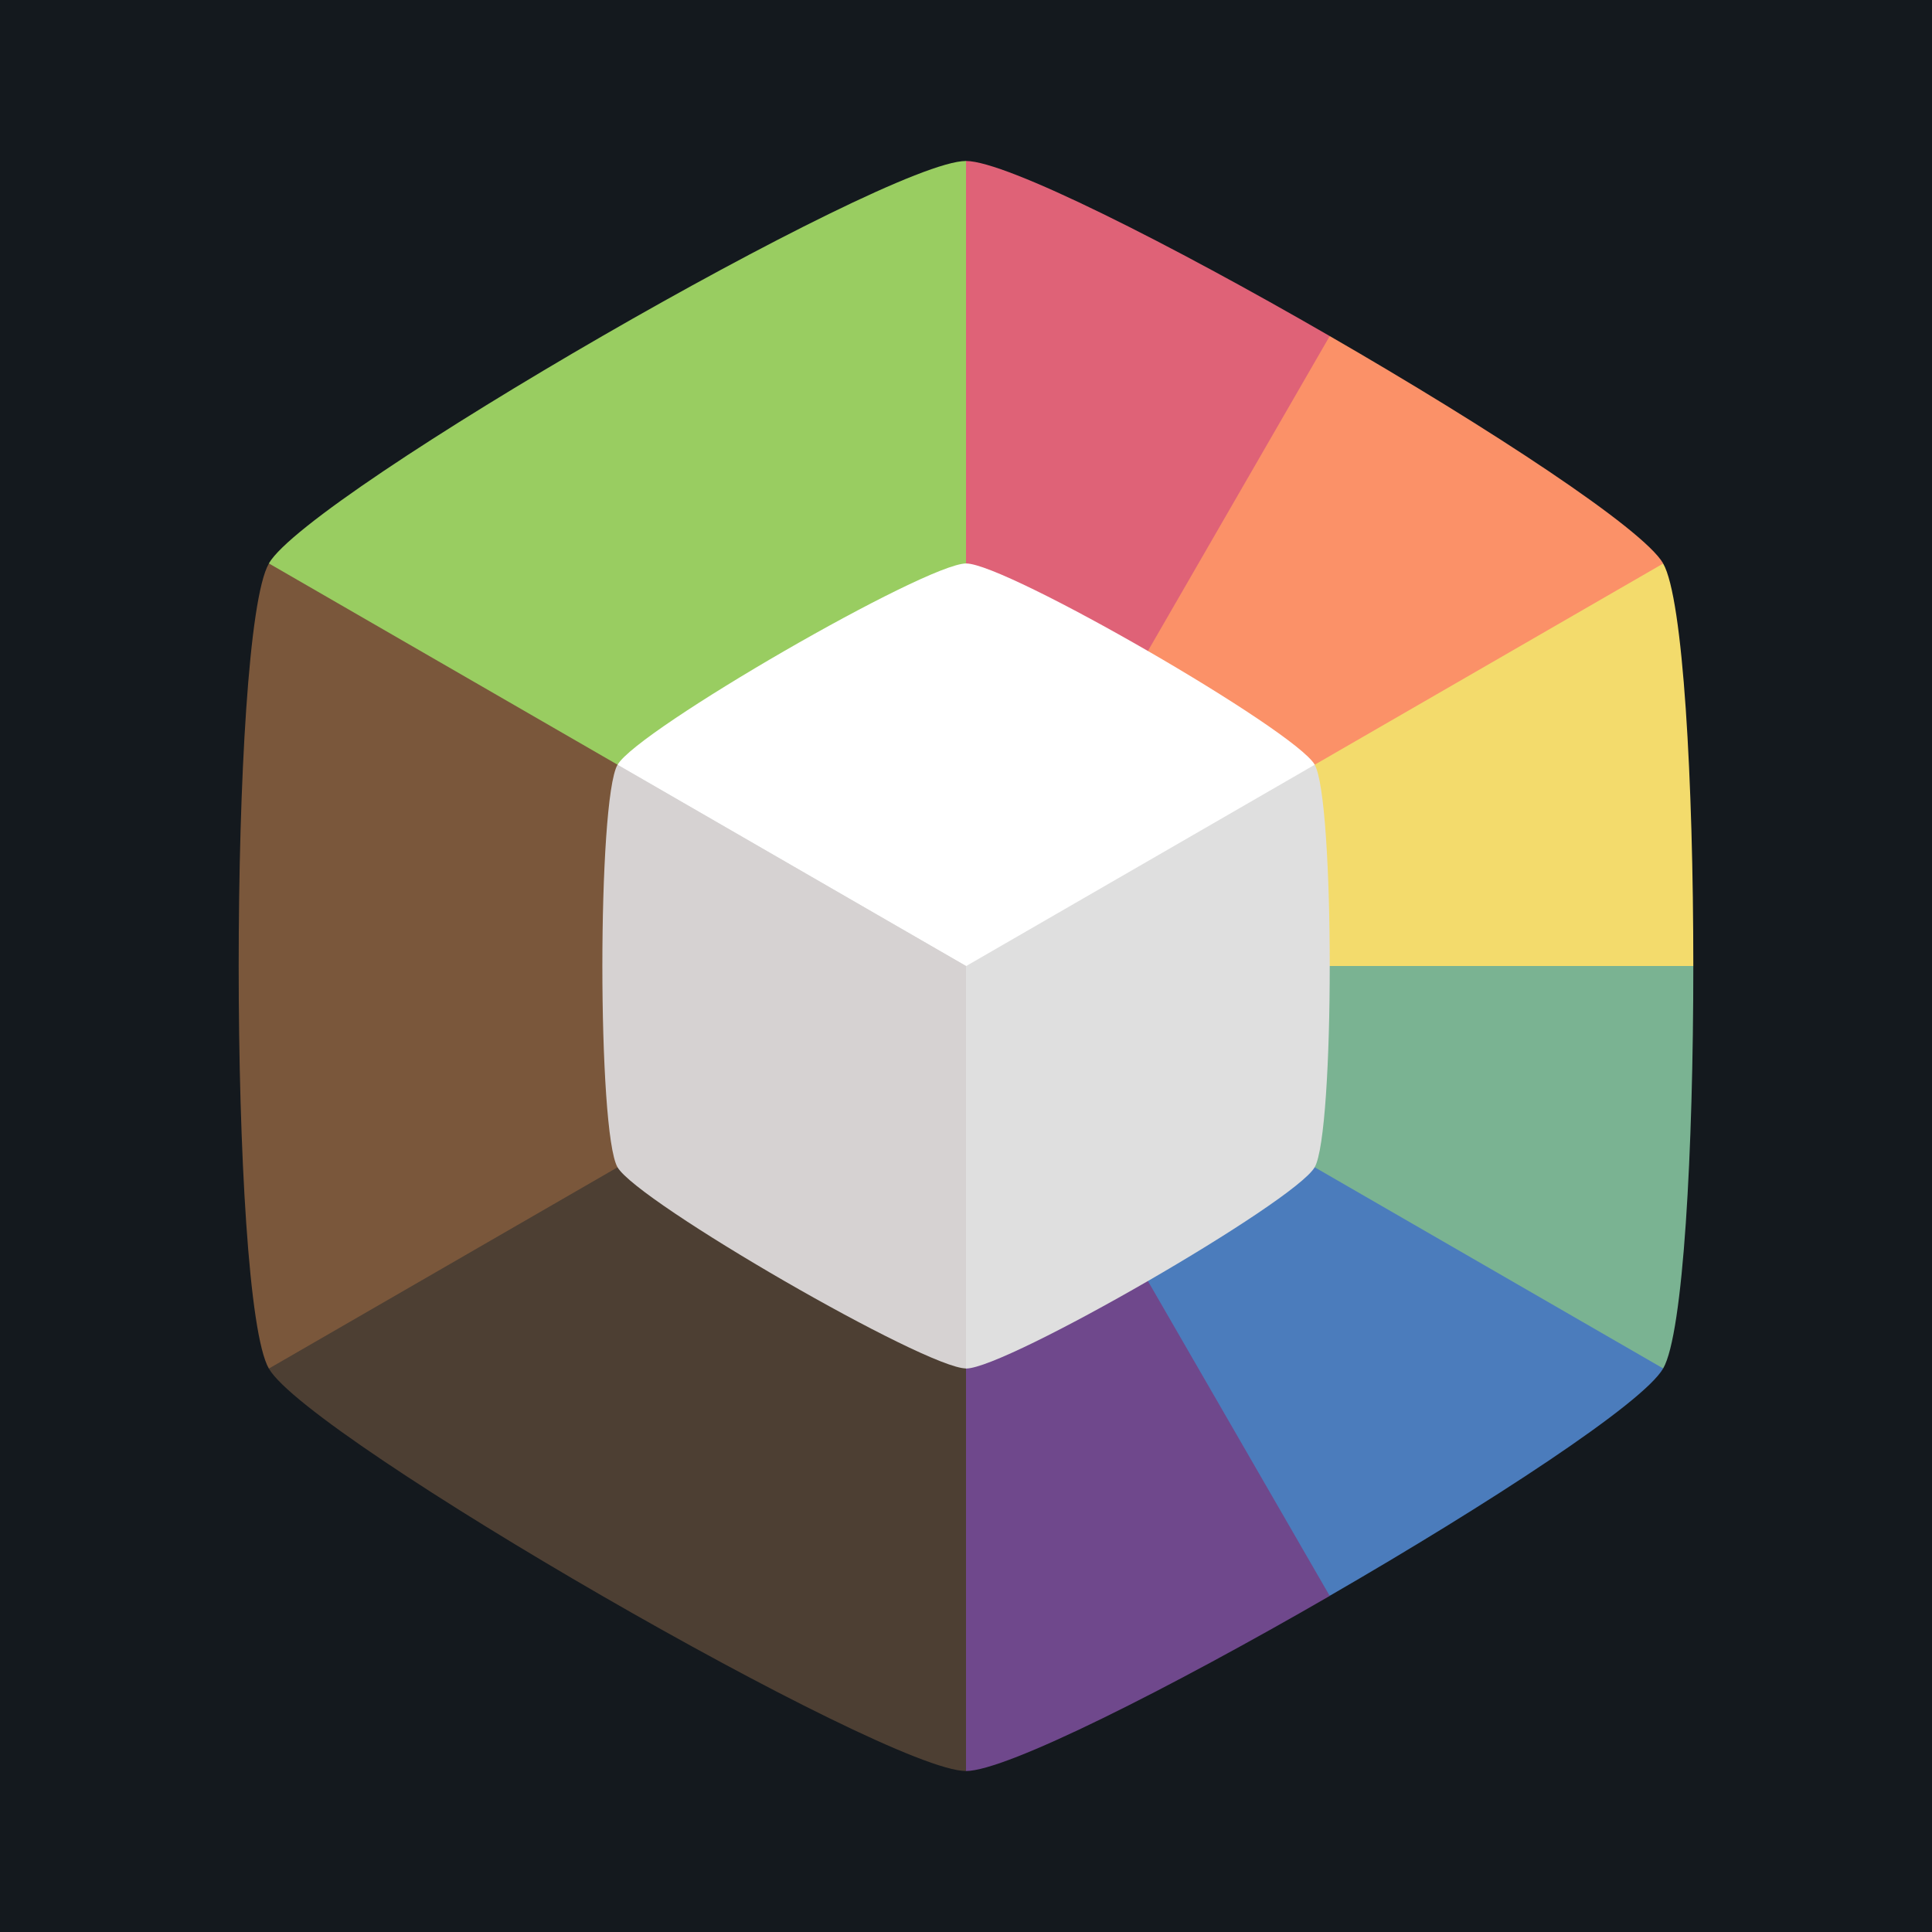
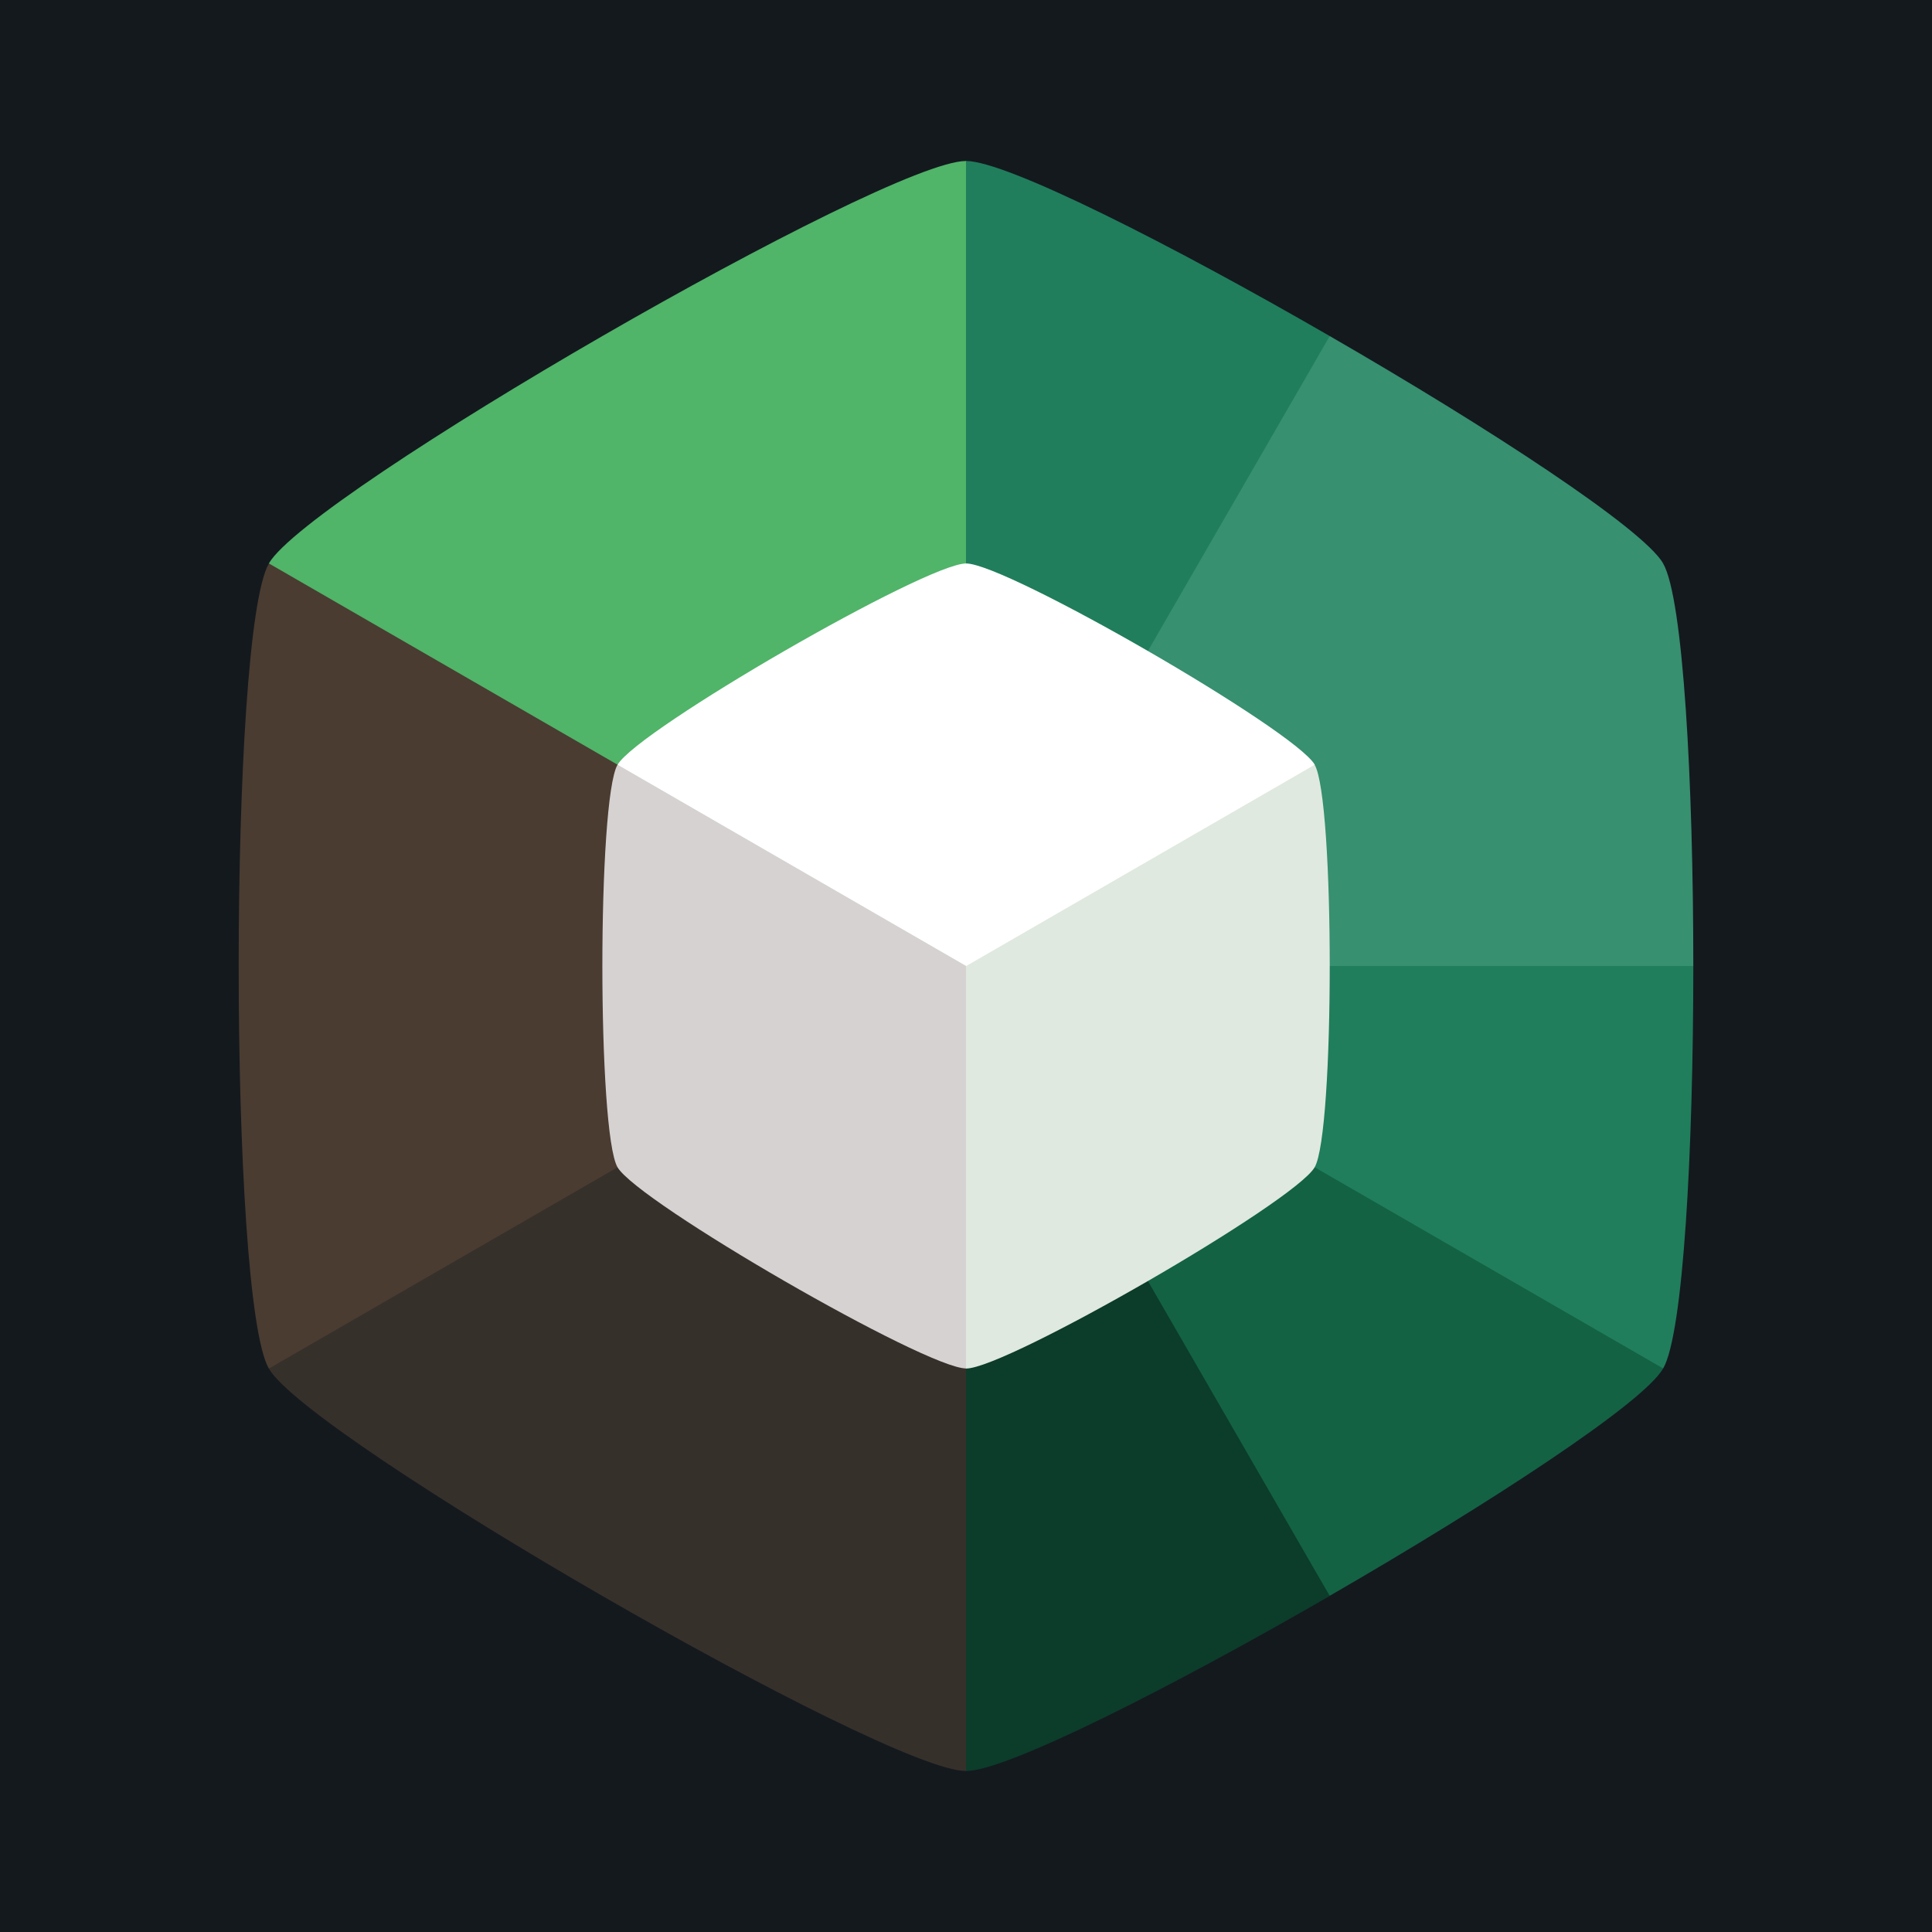
- <svg xmlns="http://www.w3.org/2000/svg" width="48" height="48" version="1.1" viewBox="0 0 12.7 12.7">
-   <rect x="9.5367e-8" y="9.5367e-8" width="12.7" height="12.7" fill="#14191e" stroke-width=".265" />
-   <g transform="matrix(.90909 0 0 .90909 .57737 .57727)">
-     <g stroke-width=".265">
-       <path d="m6.35 6.35" fill="#99cd61" />
-       <path d="m6.35 0.529-2.521 4.366 2.521 1.455 2.52-1.455 0.11-3.1c-1.151-0.665-2.339-1.266-2.63-1.266z" fill="#df6277" />
-       <path d="m8.98 1.795-2.63 4.555 2.52 1.455 2.521-4.366c-0.146-0.252-1.26-0.98-2.411-1.644z" fill="#fb9168" />
-       <path d="m11.391 3.44-5.041 2.91 2.52 1.455 2.739-1.455c0-1.329-0.073-2.658-0.218-2.91z" fill="#f3db6c" />
-       <path d="m6.35 6.35v2.91h5.041c0.146-0.252 0.218-1.581 0.218-2.91z" fill="#7ab392" />
-       <path d="m6.35 6.35v2.91l2.63 1.644c1.151-0.665 2.266-1.392 2.411-1.644z" fill="#4b7cbc" />
-       <path d="m6.35 6.35-2.521 1.455 2.521 4.366c0.291 0 1.479-0.601 2.63-1.266z" fill="#6f488c" />
-       <path d="m3.829 4.895-2.52 4.366c0.291 0.504 4.459 2.91 5.041 2.91v-5.821z" fill="#4d3f33" />
-       <path d="m1.309 3.44c-0.291 0.504-0.291 5.317 0 5.821l5.041-2.91v-2.91z" fill="#7a573b" />
-       <path d="m6.35 0.529c-0.582-2e-8 -4.75 2.406-5.041 2.91l5.041 2.91z" fill="#99cd61" />
+ <svg xmlns="http://www.w3.org/2000/svg" width="48" height="48" version="1.1" viewBox="0 0 12.7 12.7" id="svg13">
+   <defs id="defs13" />
+   <rect x="9.5367e-8" y="9.5367e-8" width="12.7" height="12.7" fill="#14191e" stroke-width=".265" id="rect1" />
+   <g transform="matrix(.90909 0 0 .90909 .57737 .57727)" id="g13">
+     <g stroke-width=".265" id="g10">
+       <path d="m6.35 6.35" fill="#99cd61" id="path1" />
+       <path d="m6.35 0.529-2.521 4.366 2.521 1.455 2.52-1.455 0.11-3.1c-1.151-0.665-2.339-1.266-2.63-1.266z" fill="#df6277" id="path2" style="fill:#207e5c;fill-opacity:1" />
+       <path d="m8.98 1.795-2.63 4.555 2.52 1.455 2.521-4.366c-0.146-0.252-1.26-0.98-2.411-1.644z" fill="#fb9168" id="path3" style="fill:#379070;fill-opacity:1" />
+       <path d="m11.391 3.44-5.041 2.91 2.52 1.455 2.739-1.455c0-1.329-0.073-2.658-0.218-2.91z" fill="#f3db6c" id="path4" style="fill:#379070;fill-opacity:1" />
+       <path d="m6.35 6.35v2.91h5.041c0.146-0.252 0.218-1.581 0.218-2.91z" fill="#7ab392" id="path5" style="fill:#207e5c;fill-opacity:1" />
+       <path d="m6.35 6.35v2.91l2.63 1.644c1.151-0.665 2.266-1.392 2.411-1.644z" fill="#4b7cbc" id="path6" style="fill:#136244;fill-opacity:1" />
+       <path d="m6.35 6.35-2.521 1.455 2.521 4.366c0.291 0 1.479-0.601 2.63-1.266z" fill="#6f488c" id="path7" style="fill:#0c3c2a;fill-opacity:1" />
+       <path d="m3.829 4.895-2.52 4.366c0.291 0.504 4.459 2.91 5.041 2.91v-5.821z" fill="#4d3f33" id="path8" style="fill:#36302b;fill-opacity:1" />
+       <path d="m1.309 3.44c-0.291 0.504-0.291 5.317 0 5.821l5.041-2.91v-2.91z" fill="#7a573b" id="path9" style="fill:#4a3c31;fill-opacity:1" />
+       <path d="m6.35 0.529c-0.582-2e-8 -4.75 2.406-5.041 2.91l5.041 2.91z" fill="#99cd61" id="path10" style="fill:#50b469;fill-opacity:1" />
    </g>
-     <g transform="matrix(.88 0 0 .88 -10.906 -1.2421)">
-       <g transform="translate(13.26 2.2776)">
-         <path transform="matrix(.96975 0 0 .96975 .1921 .1921)" d="m6.35 2.939c-0.341 0-2.783 1.41-2.953 1.705l2.953 5.116 2.954-5.116c-0.171-0.295-2.613-1.705-2.954-1.705z" fill="#fff" stroke-width=".265" />
+     <g transform="matrix(.88 0 0 .88 -10.906 -1.2421)" id="g12">
+       <g transform="translate(13.26 2.2776)" id="g11">
+         <path transform="matrix(.96975 0 0 .96975 .1921 .1921)" d="m6.35 2.939c-0.341 0-2.783 1.41-2.953 1.705l2.953 5.116 2.954-5.116c-0.171-0.295-2.613-1.705-2.954-1.705z" fill="#fff" stroke-width=".265" id="path11" />
      </g>
-       <path d="m16.746 6.974 2.864 4.961c0.331 0 2.699-1.367 2.864-1.654 0.165-0.286 0.165-3.021 0-3.307l-2.864 1.654z" fill="#dfdfdf" stroke-width=".265" />
+       <path d="m16.746 6.974 2.864 4.961c0.331 0 2.699-1.367 2.864-1.654 0.165-0.286 0.165-3.021 0-3.307l-2.864 1.654z" fill="#dfdfdf" stroke-width=".265" id="path12" style="fill:#dfe9df;fill-opacity:1" />
    </g>
-     <path d="m3.83 4.895c-0.146 0.252-0.146 2.658 0 2.91 0.146 0.252 2.229 1.455 2.52 1.455v-2.91z" fill="#d6d2d2" stroke-width=".265" />
+     <path d="m3.83 4.895c-0.146 0.252-0.146 2.658 0 2.91 0.146 0.252 2.229 1.455 2.52 1.455v-2.91z" fill="#d6d2d2" stroke-width=".265" id="path13" />
  </g>
</svg>
